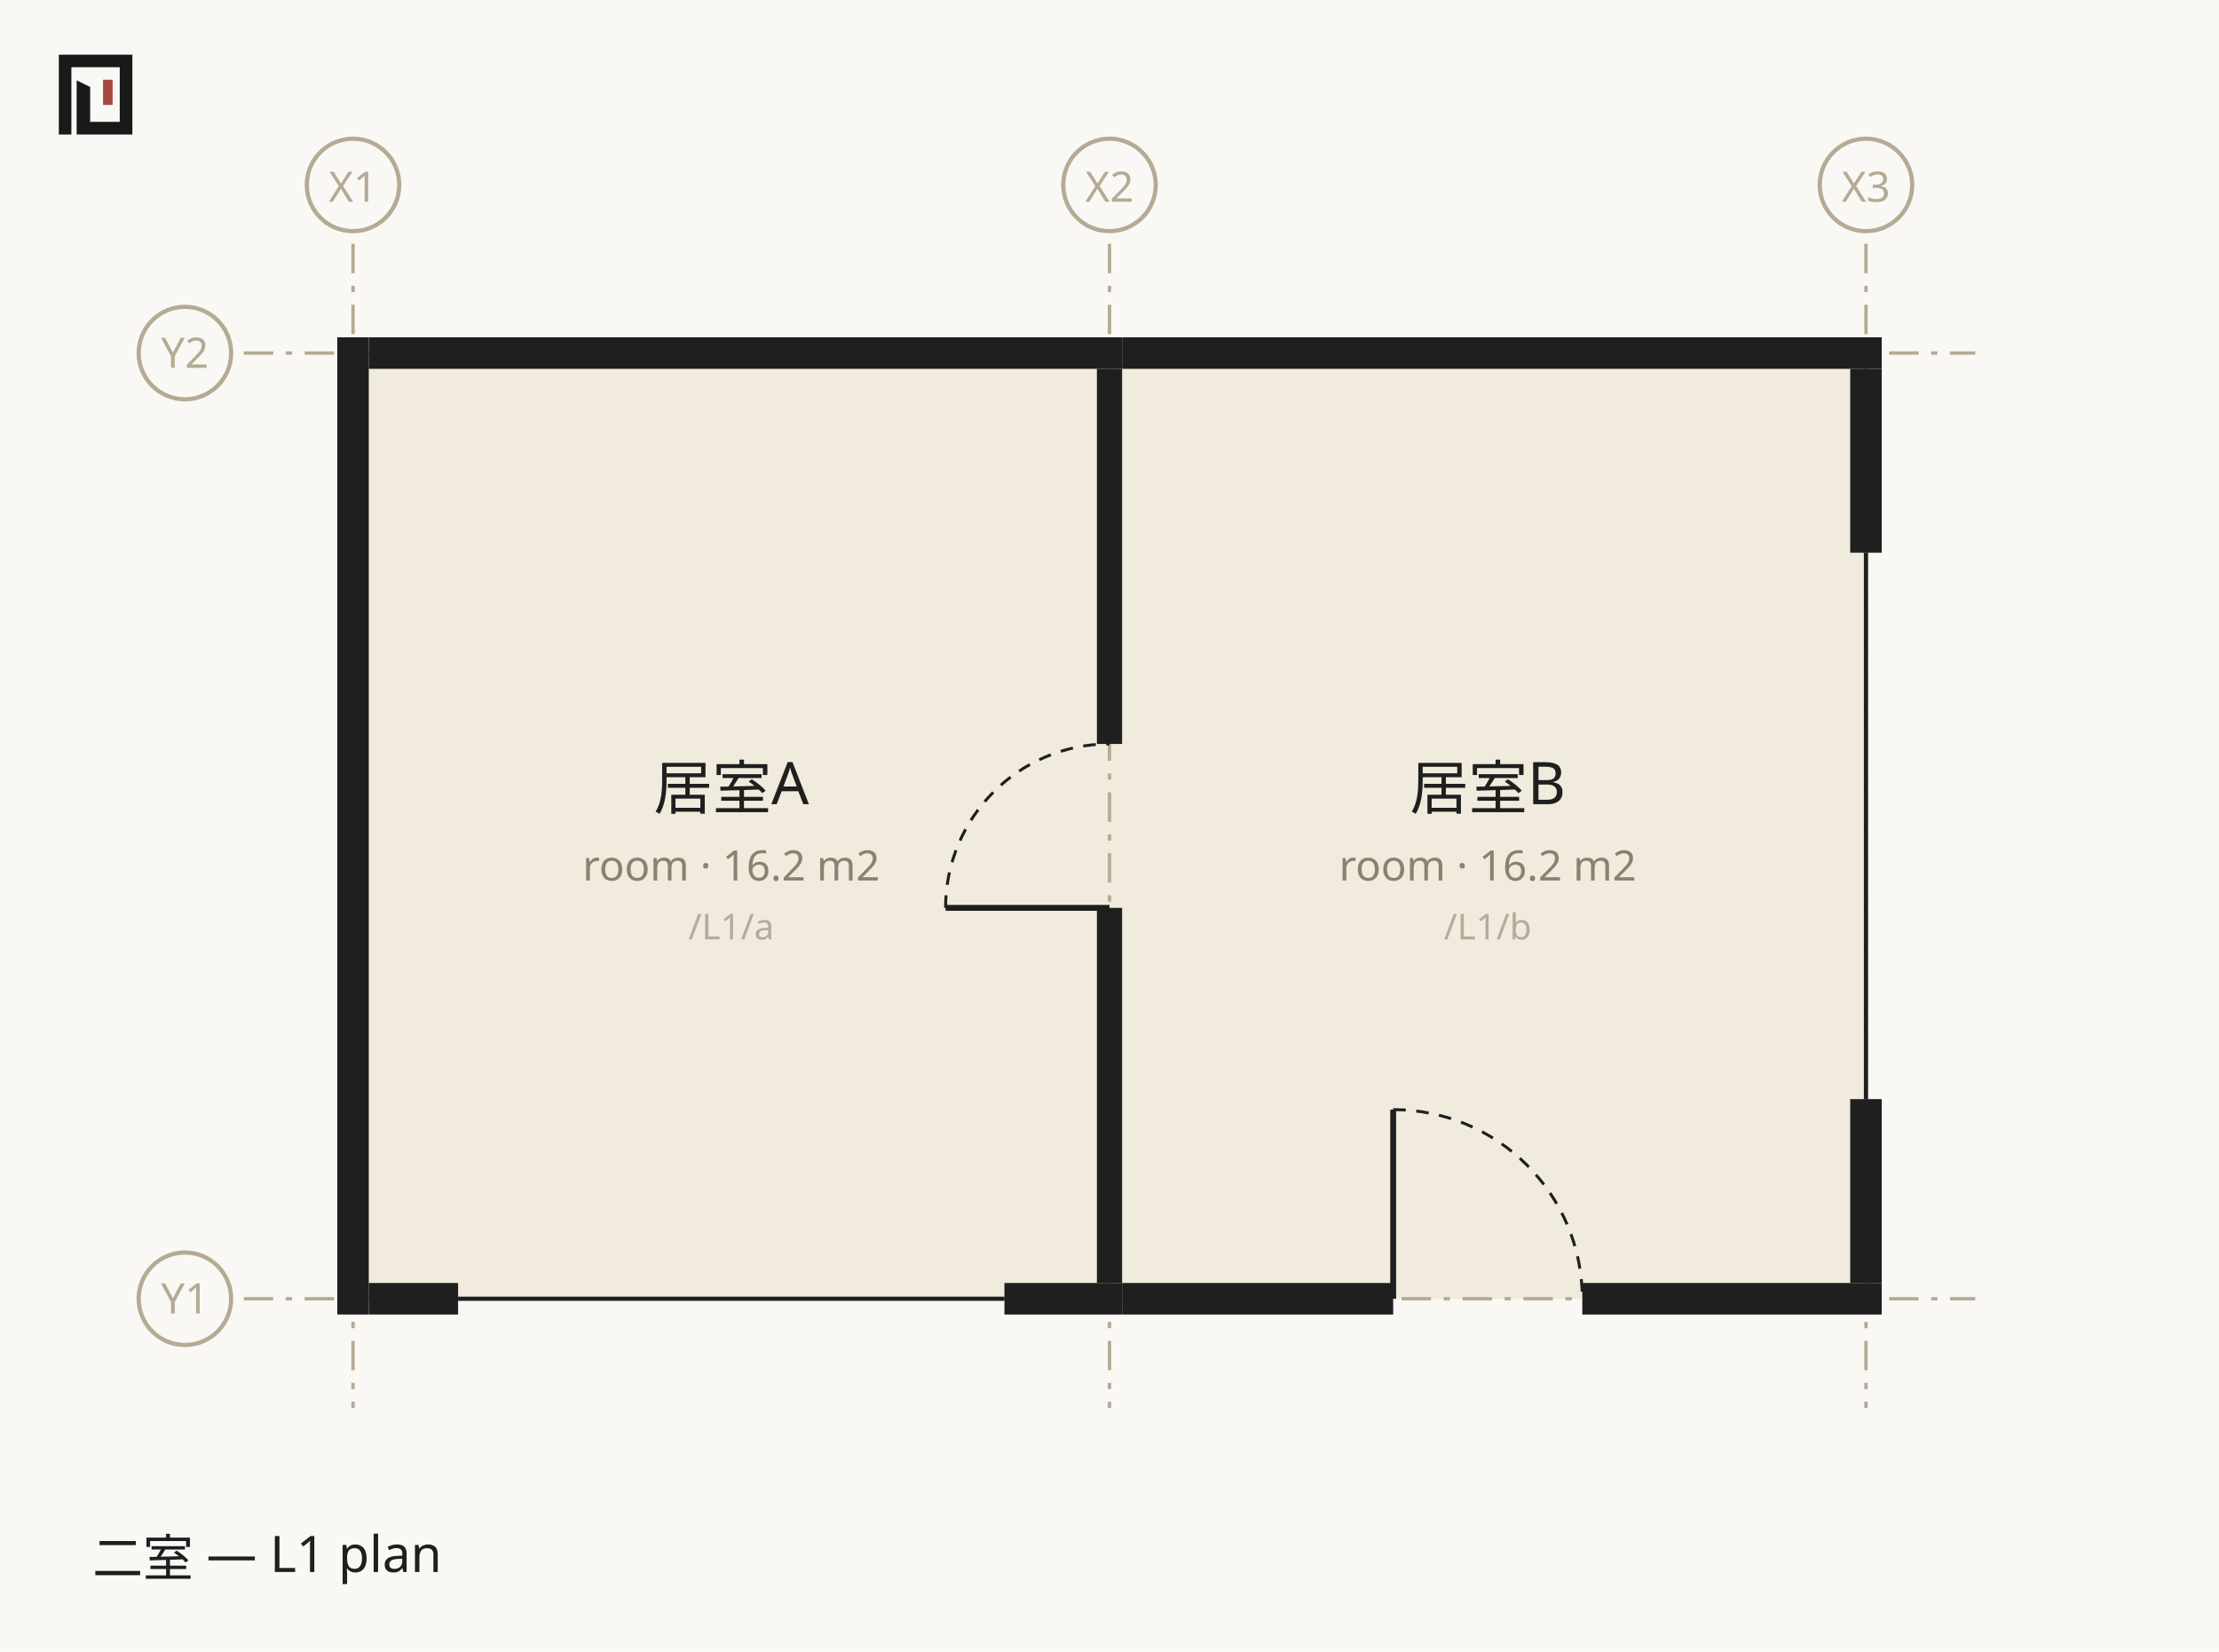
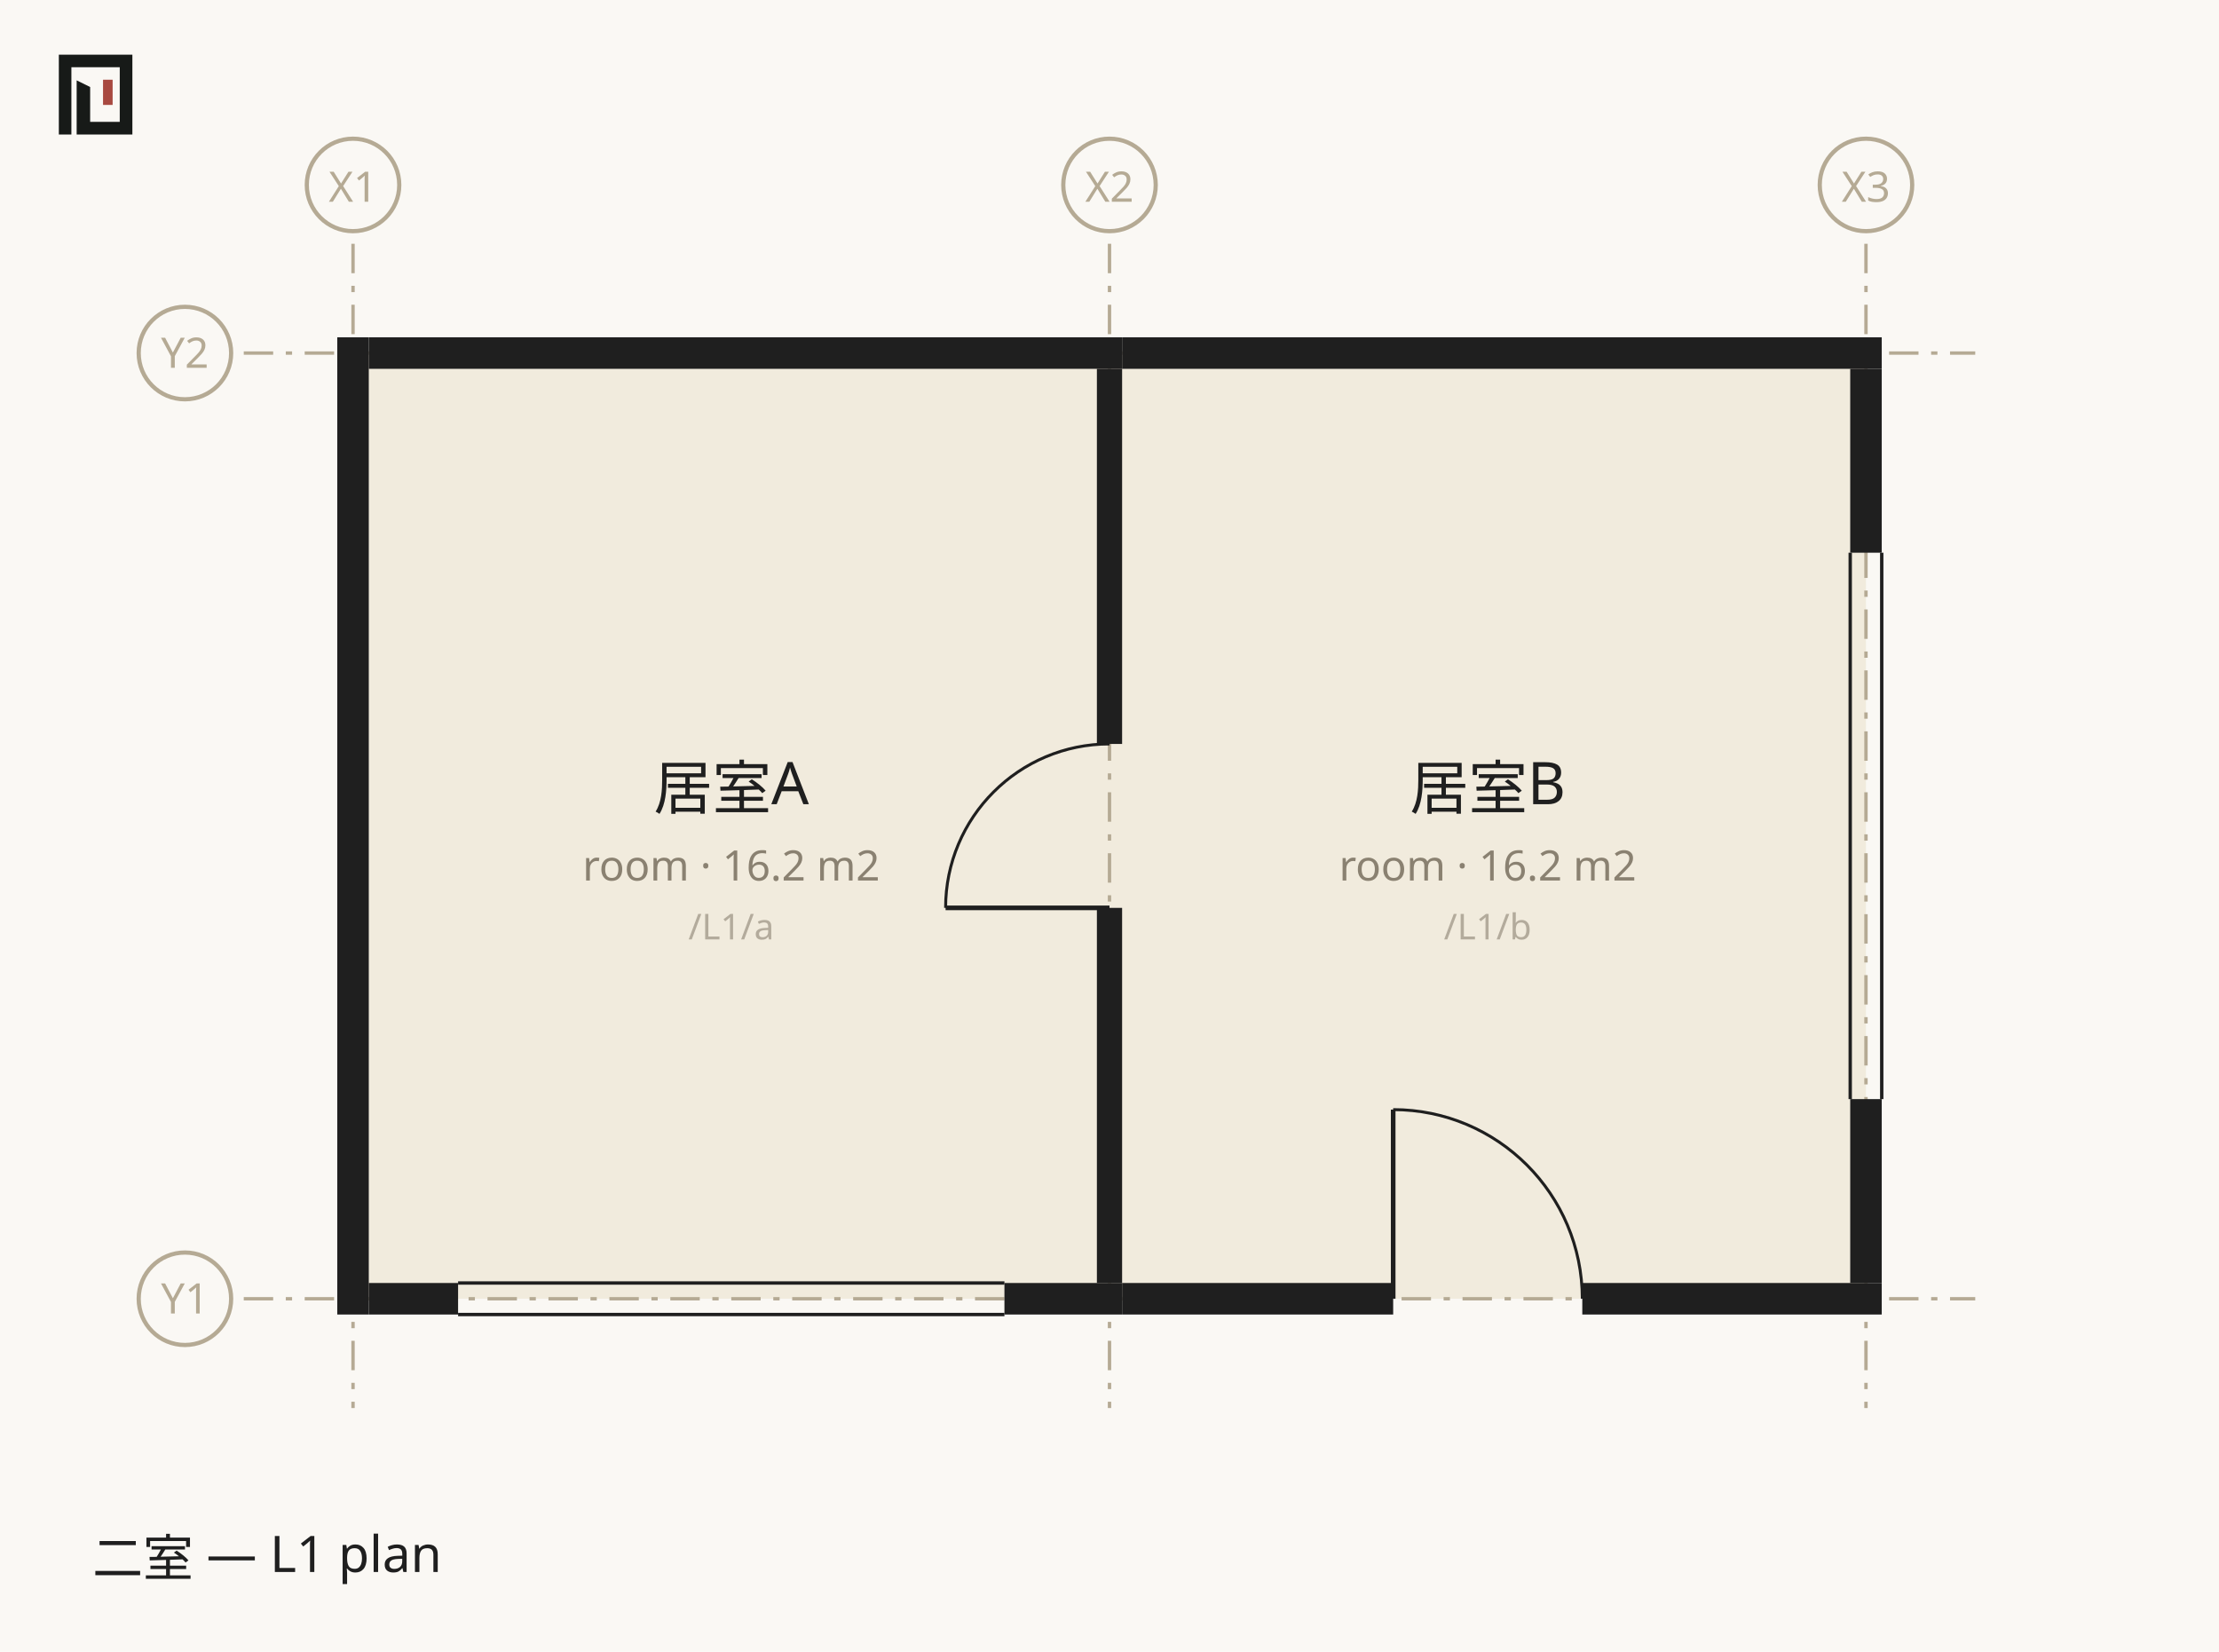
<svg xmlns="http://www.w3.org/2000/svg" width="528" height="393" viewBox="0 0 528 393" font-family="'Hiragino Sans','Noto Sans JP',sans-serif">
  <rect width="528" height="393" fill="#faf8f4" />
  <g transform="translate(9.11 9.27) scale(0.02179)">
    <path d="M1027.53 171.361L224.461 171.363L224.392 1043.39L361.454 1043.42L361.567 308.689L889.587 308.679L889.581 904.864L566.4 904.876L566.387 524.585L419.01 452.015L419.047 1043.39L1027.51 1043.43L1027.53 171.361Z" fill="#171A18" />
    <path d="M707 445.022L811.864 445L811.858 613.697C811.831 648.974 812.209 684.759 811.831 720L707.005 719.933L707 445.022Z" fill="#A84940" />
  </g>
  <path d="M 84 309 L 264 309 L 264 84 L 84 84 Z" fill="#f1ebdd" />
  <path d="M 264 309 L 444 309 L 444 84 L 264 84 Z" fill="#f1ebdd" />
  <line x1="84" y1="58" x2="84" y2="335" stroke="#b5aa94" stroke-width="0.8" stroke-dasharray="7 3 1.5 3" />
  <circle cx="84" cy="44" r="11" fill="none" stroke="#b5aa94" stroke-width="1" />
  <text x="84" y="48" text-anchor="middle" font-size="10" fill="#b5aa94">X1</text>
  <line x1="264" y1="58" x2="264" y2="335" stroke="#b5aa94" stroke-width="0.8" stroke-dasharray="7 3 1.5 3" />
  <circle cx="264" cy="44" r="11" fill="none" stroke="#b5aa94" stroke-width="1" />
  <text x="264" y="48" text-anchor="middle" font-size="10" fill="#b5aa94">X2</text>
  <line x1="444" y1="58" x2="444" y2="335" stroke="#b5aa94" stroke-width="0.8" stroke-dasharray="7 3 1.5 3" />
  <circle cx="444" cy="44" r="11" fill="none" stroke="#b5aa94" stroke-width="1" />
  <text x="444" y="48" text-anchor="middle" font-size="10" fill="#b5aa94">X3</text>
  <line x1="58" y1="309" x2="470" y2="309" stroke="#b5aa94" stroke-width="0.8" stroke-dasharray="7 3 1.5 3" />
  <circle cx="44" cy="309" r="11" fill="none" stroke="#b5aa94" stroke-width="1" />
  <text x="44" y="312.5" text-anchor="middle" font-size="10" fill="#b5aa94">Y1</text>
  <line x1="58" y1="84" x2="470" y2="84" stroke="#b5aa94" stroke-width="0.8" stroke-dasharray="7 3 1.5 3" />
  <circle cx="44" cy="84" r="11" fill="none" stroke="#b5aa94" stroke-width="1" />
  <text x="44" y="87.5" text-anchor="middle" font-size="10" fill="#b5aa94">Y2</text>
  <path d="M 261 305.25 L 261 216 L 267 216 L 267 305.25 Z" fill="#1f1f1f" />
  <path d="M 261 177 L 261 87.75 L 267 87.75 L 267 177 Z" fill="#1f1f1f" />
  <path d="M 87.75 305.25 L 109 305.25 L 109 312.75 L 87.75 312.75 Z" fill="#1f1f1f" />
  <path d="M 239 305.25 L 267 305.25 L 267 312.75 L 239 312.75 Z" fill="#1f1f1f" />
  <path d="M 87.75 80.25 L 267 80.25 L 267 87.75 L 87.75 87.75 Z" fill="#1f1f1f" />
  <path d="M 80.25 312.75 L 80.25 80.25 L 87.75 80.25 L 87.75 312.75 Z" fill="#1f1f1f" />
  <path d="M 267 305.25 L 331.5 305.25 L 331.5 312.75 L 267 312.75 Z" fill="#1f1f1f" />
  <path d="M 376.5 305.25 L 447.75 305.25 L 447.75 312.75 L 376.5 312.75 Z" fill="#1f1f1f" />
  <path d="M 440.25 305.25 L 440.25 261.5 L 447.75 261.5 L 447.75 305.25 Z" fill="#1f1f1f" />
  <path d="M 440.25 131.5 L 440.25 87.75 L 447.75 87.75 L 447.75 131.5 Z" fill="#1f1f1f" />
  <path d="M 267 80.25 L 447.75 80.25 L 447.75 87.75 L 267 87.75 Z" fill="#1f1f1f" />
-   <line x1="264" y1="216" x2="225" y2="216" stroke="#1f1f1f" stroke-width="1.4" />
-   <path d="M 225 216 A 39 39 0 0 1 264 177" fill="none" stroke="#1f1f1f" stroke-width="0.7" stroke-dasharray="3 2.5" />
-   <line x1="109" y1="309" x2="239" y2="309" stroke="#1f1f1f" stroke-width="1" />
-   <line x1="331.5" y1="309" x2="331.5" y2="264" stroke="#1f1f1f" stroke-width="1.4" />
-   <path d="M 331.5 264 A 45 45 0 0 1 376.5 309" fill="none" stroke="#1f1f1f" stroke-width="0.7" stroke-dasharray="3 2.5" />
-   <line x1="444" y1="261.5" x2="444" y2="131.5" stroke="#1f1f1f" stroke-width="1" />
+   <line x1="264" y1="216" x2="225" y2="216" stroke="#1f1f1f" stroke-width="1.1" />
+   <path class="opening-door-arc" d="M 225 216 A 39 39 0 0 1 264 177" fill="none" stroke="#1f1f1f" stroke-width="0.7" />
+   <g class="opening-window">
+     <path d="M 109 305.25 L 239 305.25 M 109 312.75 L 239 312.75" fill="none" stroke="#1f1f1f" stroke-width="0.8" />
+   </g>
+   <line x1="331.5" y1="309" x2="331.5" y2="264" stroke="#1f1f1f" stroke-width="1.1" />
+   <path class="opening-door-arc" d="M 331.5 264 A 45 45 0 0 1 376.5 309" fill="none" stroke="#1f1f1f" stroke-width="0.7" />
+   <g class="opening-window">
+     <path d="M 440.25 261.5 L 440.25 131.5 M 447.75 261.5 L 447.75 131.5" fill="none" stroke="#1f1f1f" stroke-width="0.8" />
+   </g>
  <text x="174" y="192.5" text-anchor="middle" font-size="14" fill="#1f1f1f">居室A</text>
  <text x="174" y="209.5" text-anchor="middle" font-size="10" fill="#8a8171">room · 16.2 m2</text>
  <text x="174" y="223.5" text-anchor="middle" font-size="8.5" fill="#b3ab9c">/L1/a</text>
  <text x="354" y="192.5" text-anchor="middle" font-size="14" fill="#1f1f1f">居室B</text>
  <text x="354" y="209.5" text-anchor="middle" font-size="10" fill="#8a8171">room · 16.2 m2</text>
  <text x="354" y="223.5" text-anchor="middle" font-size="8.5" fill="#b3ab9c">/L1/b</text>
  <text x="22" y="375" font-size="12" fill="#1f1f1f">二室 — L1 plan</text>
</svg>
